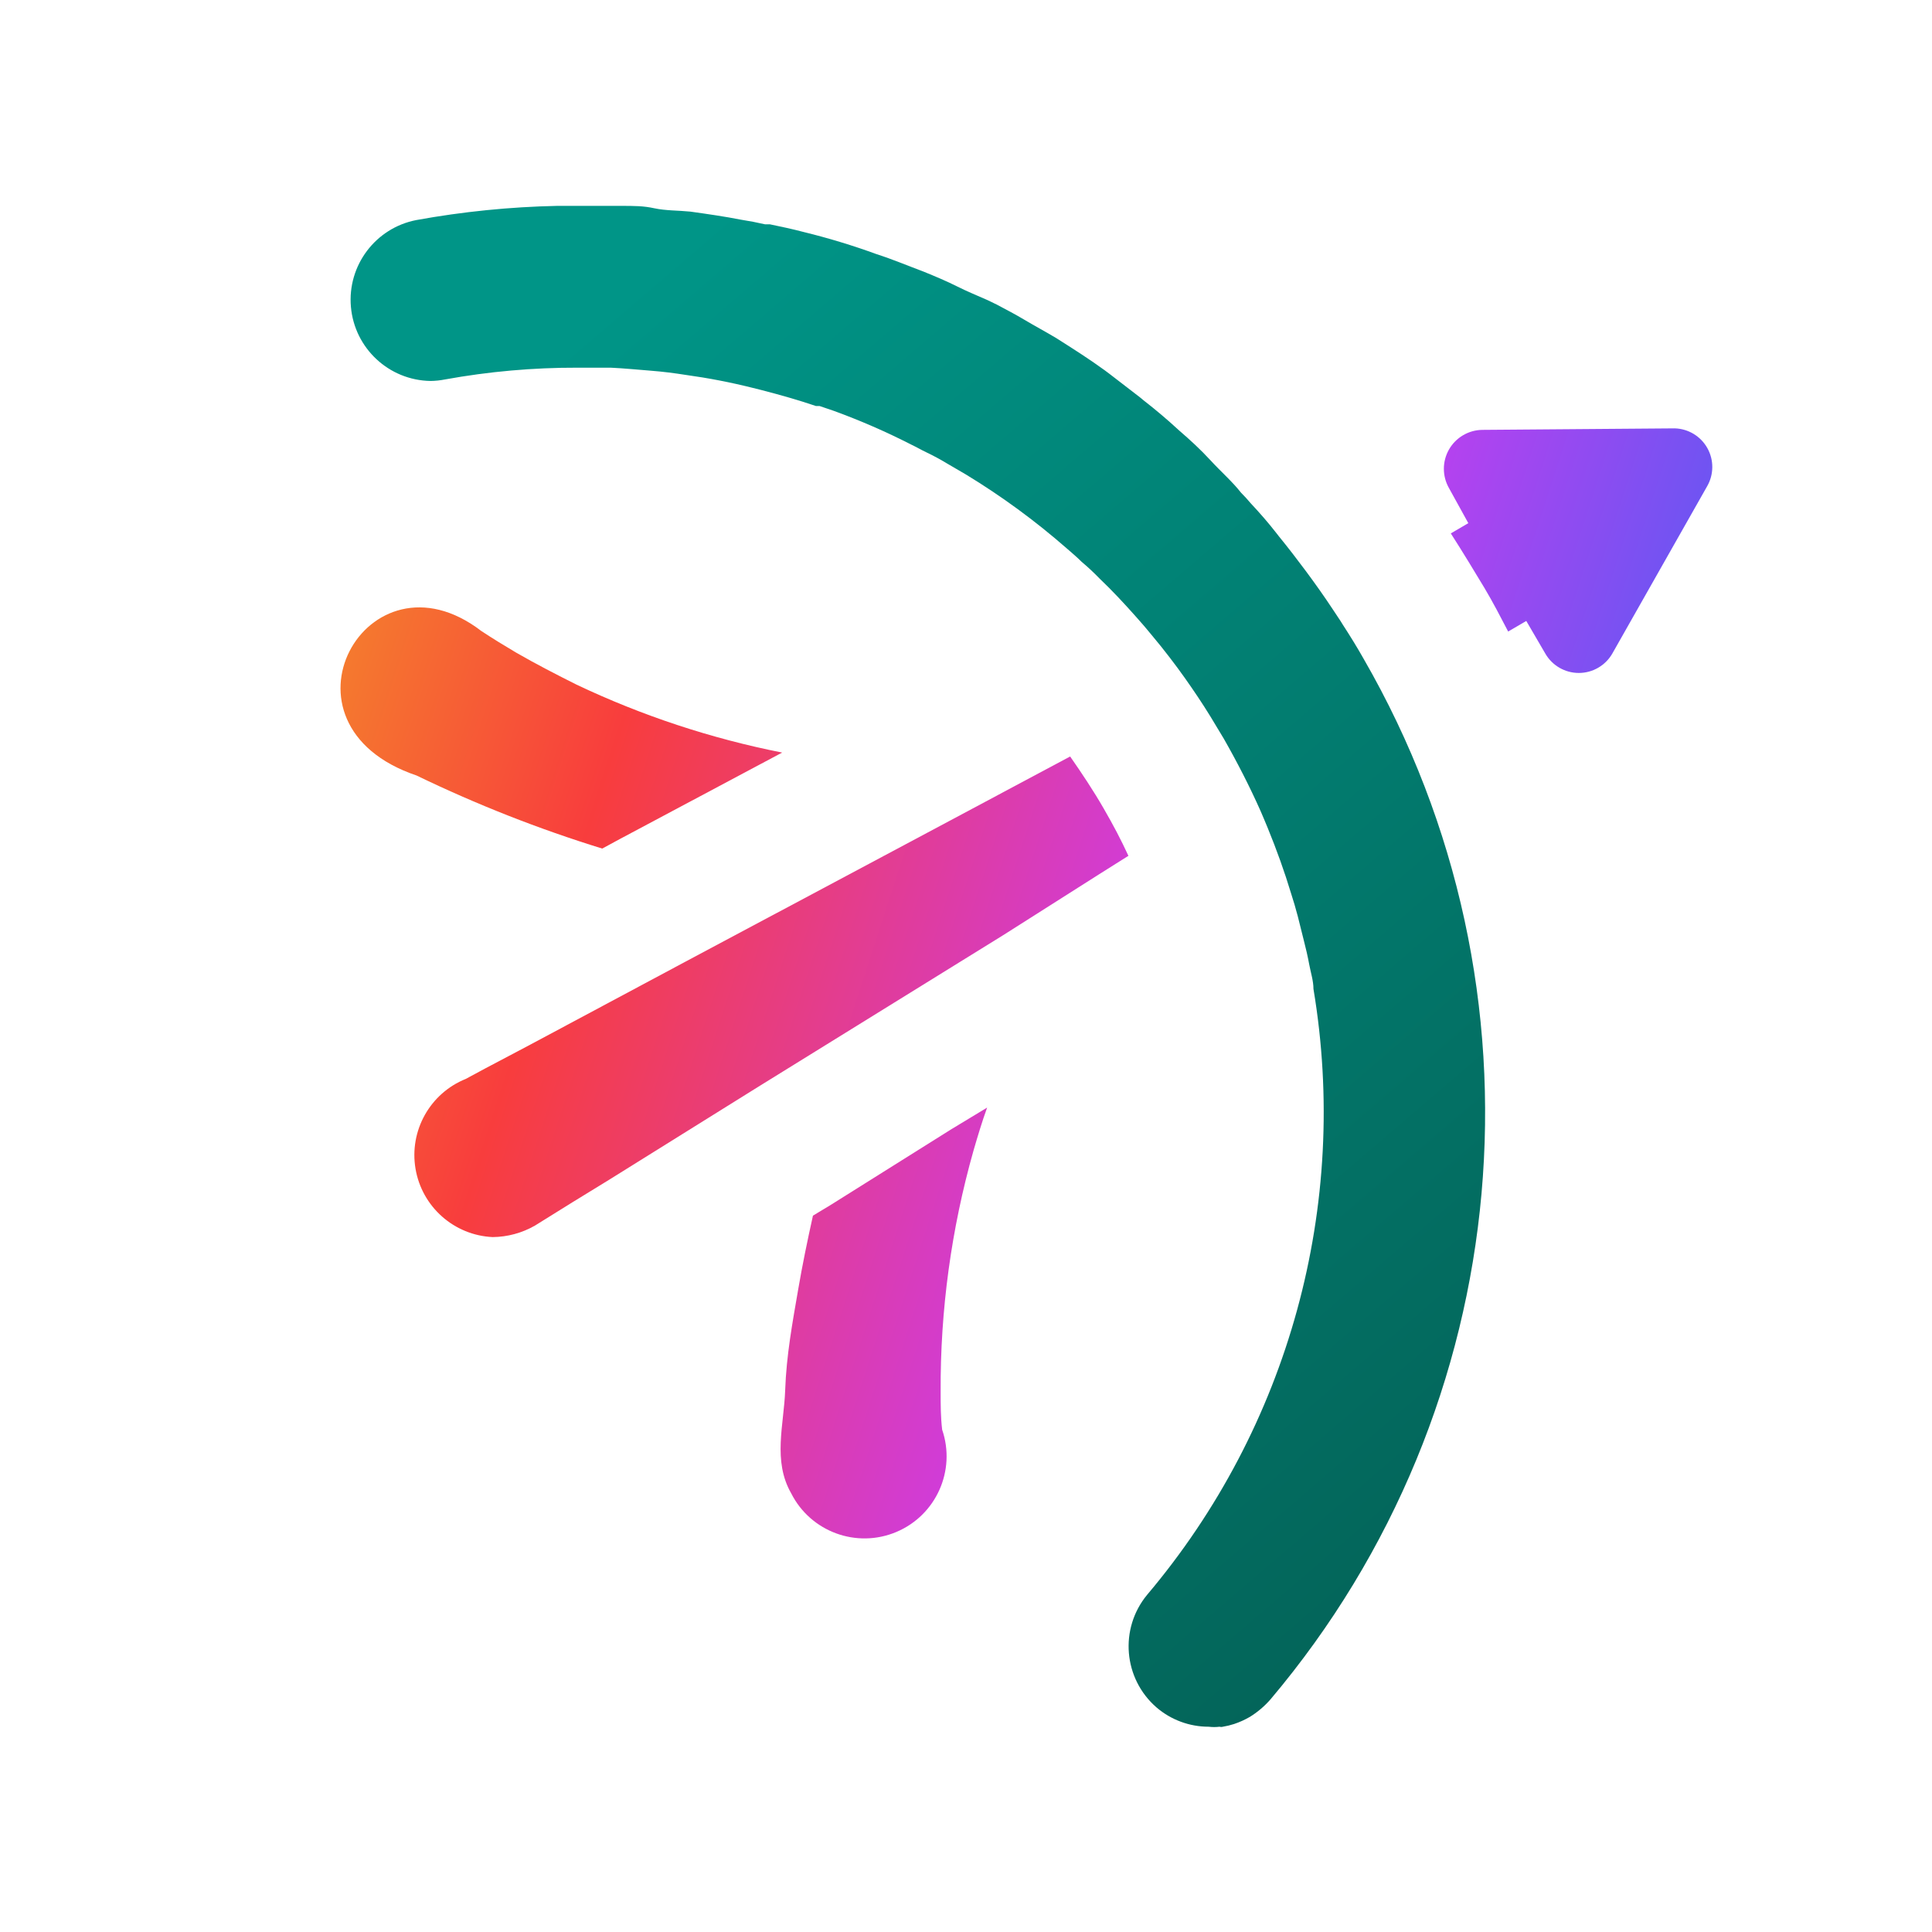
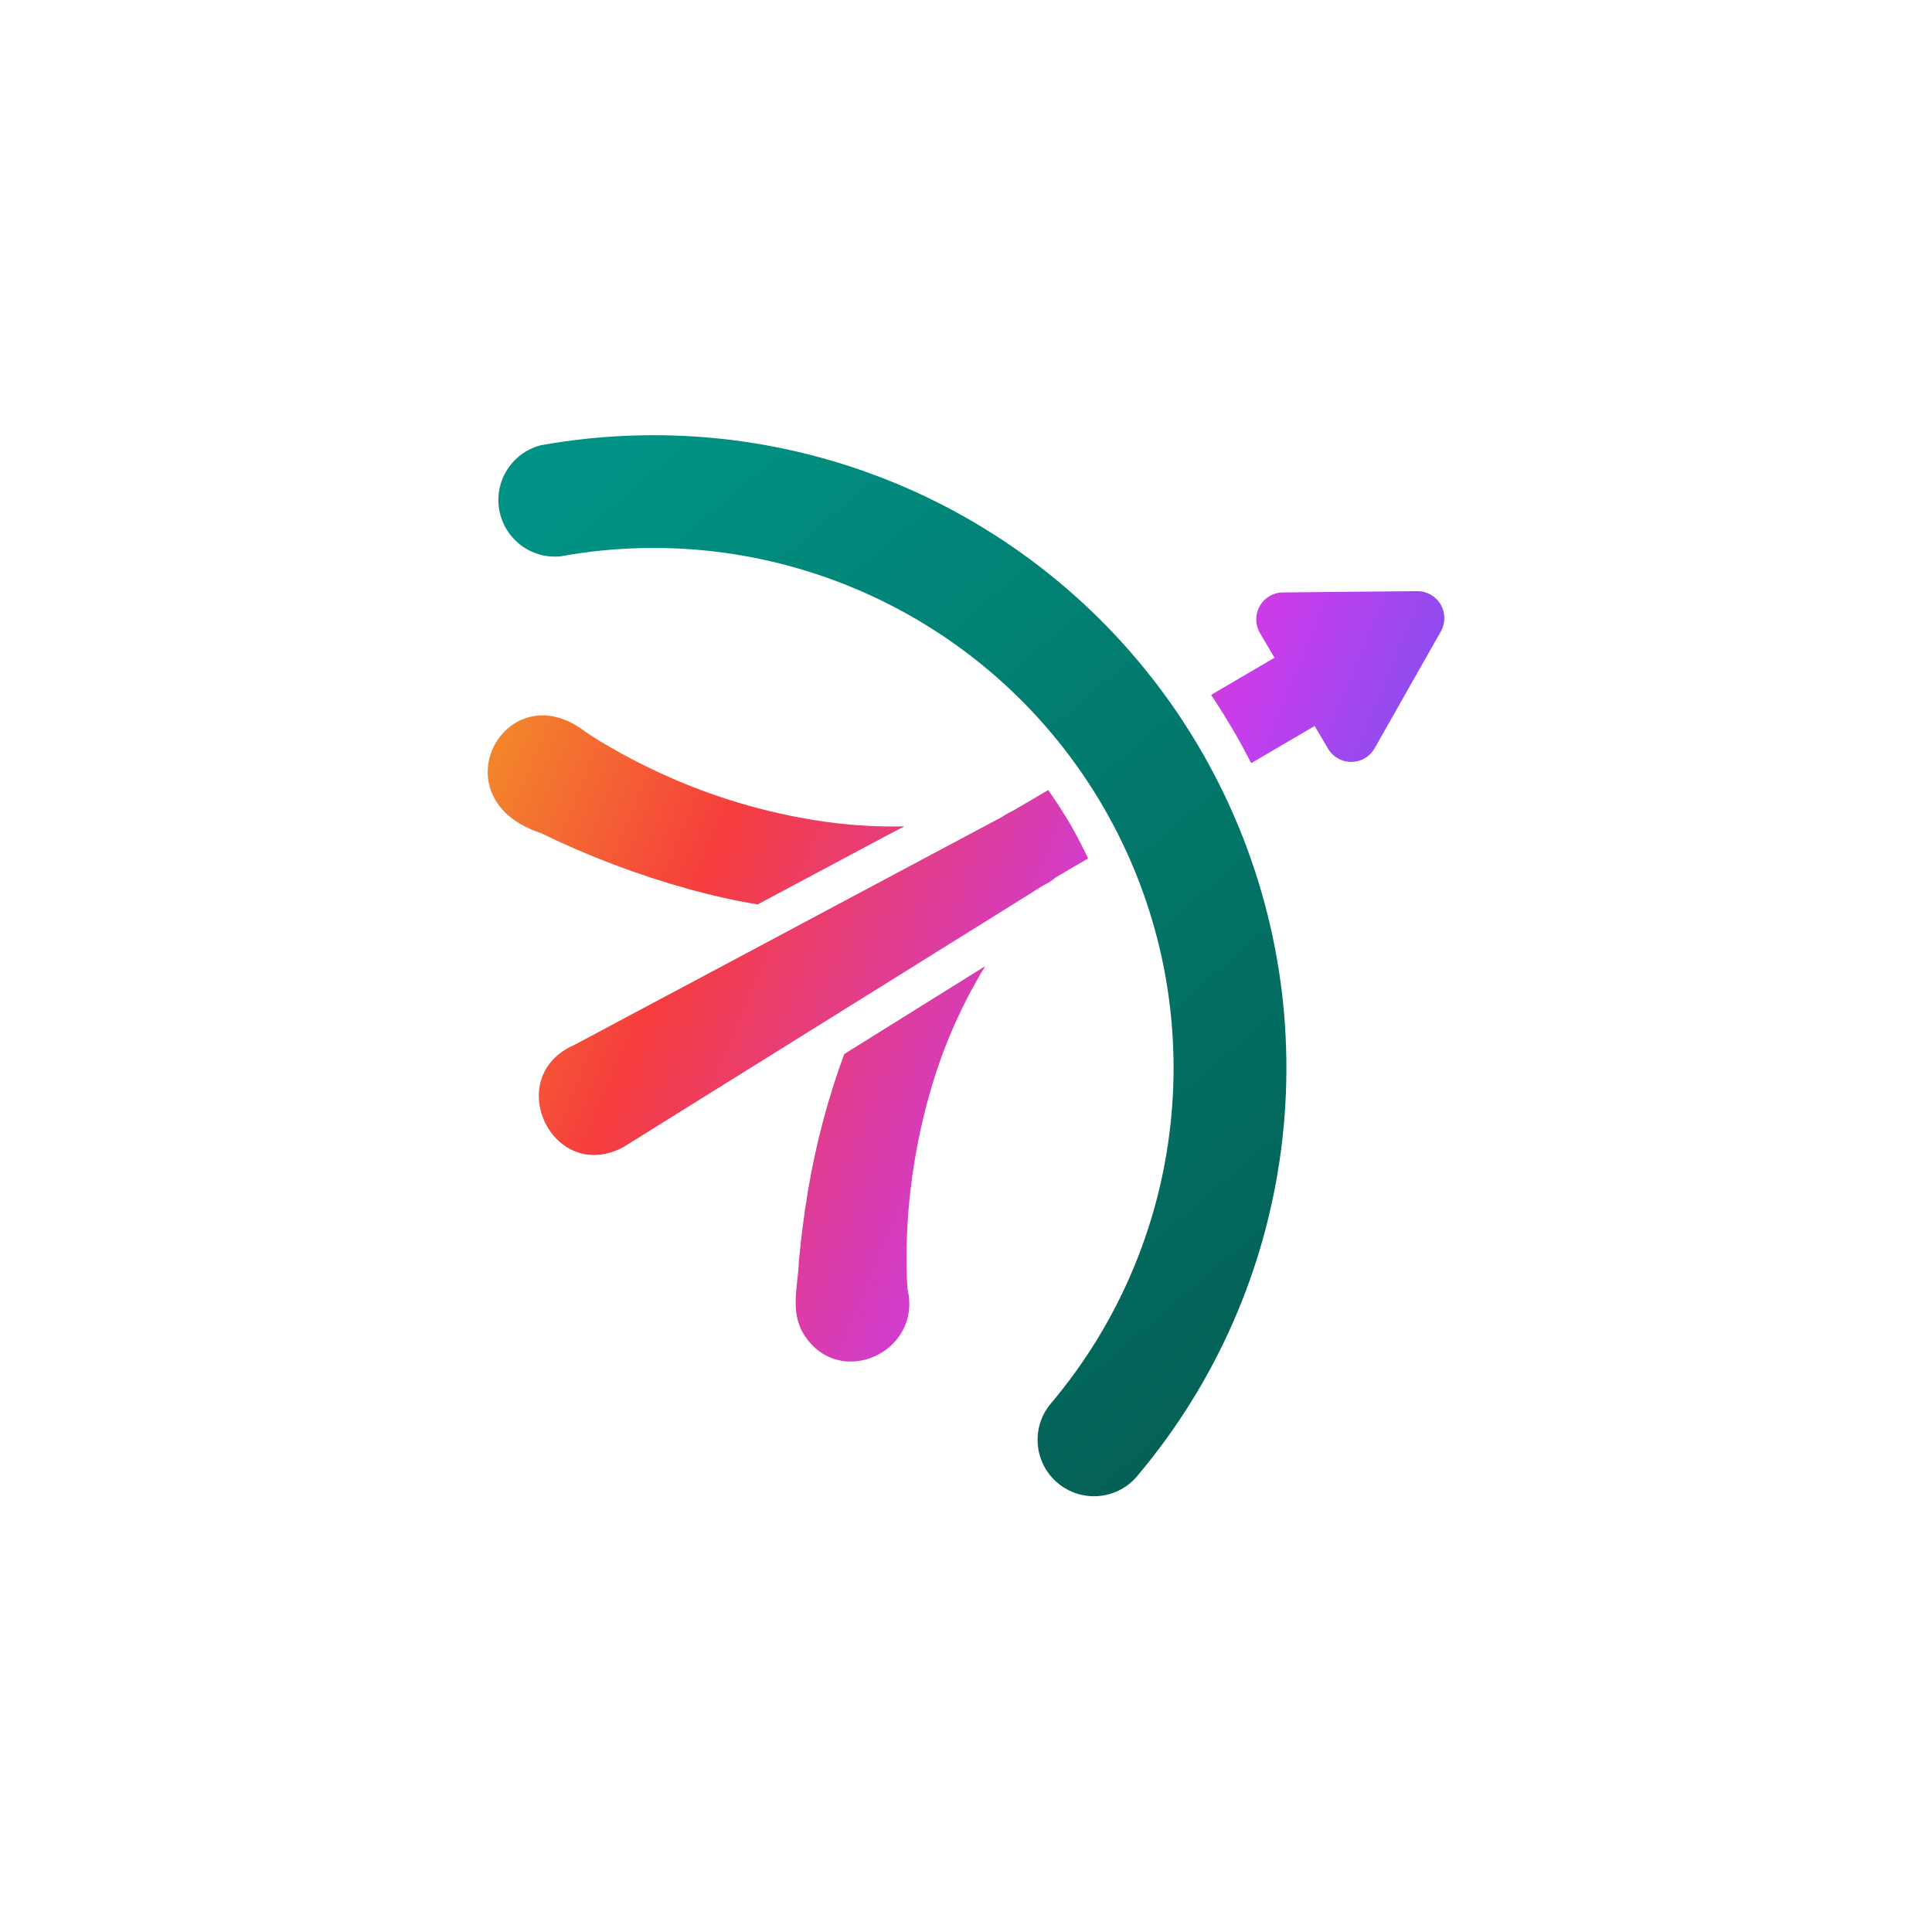
- <svg xmlns="http://www.w3.org/2000/svg" xmlns:xlink="http://www.w3.org/1999/xlink" viewBox="0 0 64 64">
+ <svg xmlns="http://www.w3.org/2000/svg" xmlns:xlink="http://www.w3.org/1999/xlink" viewBox="0 0 512 512">
  <defs>
-     <style>.cls-1{fill:url(#linear-gradient);}.cls-2{fill:url(#linear-gradient-2);}.cls-3{fill:url(#linear-gradient-3);}.cls-4{fill:url(#linear-gradient-4);}.cls-5{fill-rule:evenodd;fill:url(#linear-gradient-5);}</style>
-     <linearGradient id="linear-gradient" x1="10.89" y1="4.3" x2="132.29" y2="43.7" gradientUnits="userSpaceOnUse">
-       <stop offset="0" stop-color="#f39f25" />
-       <stop offset="0.12" stop-color="#f83d3d" />
-       <stop offset="0.28" stop-color="#cb3cee" />
-       <stop offset="0.44" stop-color="#2667f6" />
-       <stop offset="0.56" stop-color="#1cb8e9" />
-       <stop offset="1" stop-color="#d1e926" />
+     <style>.cls-1{fill:url(#linear-gradient);}.cls-2{fill:url(#linear-gradient-2);}.cls-3{fill:url(#linear-gradient-3);}.cls-4{fill:url(#linear-gradient-4);}.cls-5{fill:url(#linear-gradient-5);}.cls-6{fill:url(#linear-gradient-6);}.cls-7{fill:url(#linear-gradient-7);}.cls-8{fill-rule:evenodd;fill:url(#linear-gradient-8);}</style>
+     <linearGradient id="linear-gradient" x1="151.25" y1="94.74" x2="810.05" y2="369.54" gradientUnits="userSpaceOnUse">
+       <stop offset="0" stop-color="#f19d25" />
+       <stop offset="0.12" stop-color="#f63d3d" />
+       <stop offset="0.28" stop-color="#c93cec" />
+       <stop offset="0.44" stop-color="#2667f4" />
+       <stop offset="0.56" stop-color="#1cb6e7" />
+       <stop offset="0.7" stop-color="#2df4b5" />
+       <stop offset="0.87" stop-color="#70ea37" />
+       <stop offset="1" stop-color="#cfe726" />
    </linearGradient>
-     <linearGradient id="linear-gradient-2" x1="5.67" y1="20.39" x2="127.07" y2="59.79" xlink:href="#linear-gradient" />
-     <linearGradient id="linear-gradient-3" x1="1.17" y1="34.25" x2="122.57" y2="73.65" xlink:href="#linear-gradient" />
-     <linearGradient id="linear-gradient-4" x1="3.87" y1="25.93" x2="125.27" y2="65.33" xlink:href="#linear-gradient" />
-     <linearGradient id="linear-gradient-5" x1="18.41" y1="11.59" x2="55.36" y2="54.71" gradientUnits="userSpaceOnUse">
-       <stop offset="0" stop-color="#009587" />
+     <linearGradient id="linear-gradient-2" x1="132.17" y1="204.4" x2="234.7" y2="230.88" gradientUnits="userSpaceOnUse">
+       <stop offset="0" stop-color="#ef3d3d" />
+       <stop offset="1" stop-color="#b72222" />
+     </linearGradient>
+     <linearGradient id="linear-gradient-3" x1="217.07" y1="354.42" x2="253.03" y2="258.52" gradientUnits="userSpaceOnUse">
+       <stop offset="0" stop-color="#2b75f6" />
+       <stop offset="1" stop-color="#1452aa" />
+     </linearGradient>
+     <linearGradient id="linear-gradient-4" x1="105.18" y1="320.77" x2="311.18" y2="203.81" gradientUnits="userSpaceOnUse">
+       <stop offset="0" stop-color="#22f15e" />
+       <stop offset="1" stop-color="#29af4d" />
+     </linearGradient>
+     <linearGradient id="linear-gradient-5" x1="112.68" y1="187.21" x2="771.48" y2="462.01" xlink:href="#linear-gradient" />
+     <linearGradient id="linear-gradient-6" x1="88.75" y1="244.59" x2="747.54" y2="519.39" xlink:href="#linear-gradient" />
+     <linearGradient id="linear-gradient-7" x1="102.97" y1="210.49" x2="761.77" y2="485.29" xlink:href="#linear-gradient" />
+     <linearGradient id="linear-gradient-8" x1="141.26" y1="116.54" x2="347.22" y2="356.89" gradientTransform="translate(11.74 6.94)" gradientUnits="userSpaceOnUse">
+       <stop offset="0" stop-color="#009385" />
      <stop offset="1" stop-color="#045e53" />
    </linearGradient>
  </defs>
-   <g id="Layer_26" data-name="Layer 26">
-     <path class="cls-1" d="M56.55,16.11l-3.14,5.54a1.28,1.28,0,0,1-2.22,0l-.63-1.08-.6.35c-.25-.48-.52-1-.79-1.45s-.73-1.21-1.11-1.8l.58-.34L48,16.17a1.29,1.29,0,0,1,1.1-1.93l6.38-.05A1.28,1.28,0,0,1,56.55,16.11Z" />
-     <path class="cls-2" d="M25.91,24.93l-5.37,2.86-.59.32a43.86,43.86,0,0,1-6.15-2.42C8.8,24,12.16,18,15.94,20.9c.38.25.77.49,1.16.72.66.38,1.34.73,2,1.06A29,29,0,0,0,25.91,24.93Z" />
-     <path class="cls-3" d="M32.7,36.69c-.17.47-.31.94-.45,1.42a28.75,28.75,0,0,0-1.09,8c0,.42,0,.83.05,1.25a2.72,2.72,0,0,1-5,2.11c-.62-1.08-.24-2.27-.2-3.42s.24-2.23.43-3.33c.14-.82.31-1.64.49-2.45l.58-.35,4-2.51Z" />
-     <path class="cls-4" d="M37.38,28.35l-1,.63-3.15,2L25.12,36l-4.94,3.08c-.82.5-1.63,1-2.46,1.52a2.87,2.87,0,0,1-1.4.38,2.72,2.72,0,0,1-.89-5.24l.65-.35,1.44-.76,5.18-2.77,8.44-4.5,3.26-1.74,1.05-.56c.39.56.77,1.13,1.11,1.72S37.13,27.81,37.38,28.35Z" />
-     <path class="cls-5" d="M42.09,56.29a3,3,0,0,1-.68.58,2.79,2.79,0,0,1-.53.24,2.49,2.49,0,0,1-.37.09.2.2,0,0,1-.11,0,1.47,1.47,0,0,1-.36,0,2.65,2.65,0,0,1-1.73-.64A2.68,2.68,0,0,1,38,52.83a24.76,24.76,0,0,0,5.51-20.07c0-.27-.09-.54-.14-.81s-.11-.53-.18-.8-.13-.53-.2-.8-.14-.5-.22-.75c-.22-.73-.48-1.45-.77-2.16-.08-.2-.16-.38-.24-.57-.36-.81-.77-1.61-1.22-2.4l-.44-.73c-.27-.44-.56-.87-.85-1.28s-.7-.95-1.08-1.4c-.17-.21-.35-.42-.53-.62-.39-.44-.79-.87-1.21-1.27a8,8,0,0,0-.6-.56c-.16-.16-.34-.31-.5-.45A24,24,0,0,0,32,15.72l-.6-.35c-.23-.14-.47-.27-.7-.38s-.34-.18-.51-.26a22.68,22.68,0,0,0-2.57-1.12l-.47-.16-.12,0c-.59-.2-1.19-.37-1.81-.53l-.28-.07a20.71,20.71,0,0,0-2.22-.43c-.38-.06-.77-.11-1.16-.14s-.89-.08-1.33-.1l-1.09,0h0a24.23,24.23,0,0,0-4.4.39,2.61,2.61,0,0,1-.48.05,2.69,2.69,0,0,1-.47-5.33,29.56,29.56,0,0,1,4.66-.47h.69c.48,0,.95,0,1.42,0s.75,0,1.12.08.8.07,1.19.11c.57.08,1.13.16,1.69.27q.39.06.78.15l.16,0c.39.08.76.16,1.14.26a22.84,22.84,0,0,1,2.4.73c.53.17,1,.37,1.56.58h0c.37.15.75.31,1.11.49s.64.29,1,.45l.31.15c.3.16.61.32.91.5s.71.4,1.06.61c.55.35,1.09.69,1.61,1.07l.16.12,1,.77.12.1c.4.31.79.64,1.18,1l0,0c.36.31.71.63,1.05,1s.71.69,1,1.06c.11.11.22.23.32.35.3.32.58.64.86,1l.07.09c.31.38.61.77.9,1.16s.61.84.9,1.28c.1.16.22.32.32.49.24.37.47.74.69,1.13A30.11,30.11,0,0,1,42.09,56.29Z" />
+   <g id="Teal_Bow" data-name="Teal Bow">
+     <g id="TealRainbow">
+       <path class="cls-1" d="M375.54,156.66,340,157a7.14,7.14,0,0,0-6.1,10.76l3.85,6.55-16.8,9.84c2.18,3.26,4.26,6.61,6.24,10,1.54,2.67,3,5.37,4.39,8.09l16.82-9.85,3.53,6a7.14,7.14,0,0,0,12.37-.1l17.53-30.94A7.15,7.15,0,0,0,375.54,156.66Z" />
+       <path class="cls-5" d="M235.3,221.27l-34.52,18.41c-6.08-1-12.11-2.36-18.05-4a230.91,230.91,0,0,1-39.4-14.9c-27.91-9.26-9.21-43.22,11.93-26.76,2.11,1.41,4.28,2.76,6.48,4,3.65,2.15,7.42,4.09,11.24,5.91a156.68,156.68,0,0,0,42.24,13.31A130.42,130.42,0,0,0,239.63,219Z" />
+       <path class="cls-6" d="M257,258.59l4.09-2.55a135.41,135.41,0,0,0-14.8,34.07,160.44,160.44,0,0,0-5,25.32,158,158,0,0,0-1.06,19.21c0,2.32.11,4.63.26,6.94,4.06,16.9-18.44,27-27.64,11.76-3.51-6-1.35-12.66-1.14-19.08.58-6.21,1.35-12.39,2.39-18.55a200.68,200.68,0,0,1,9.63-36.38l10.53-6.56Z" />
+       <path class="cls-7" d="M284,219.06c-1.92-3.33-4-6.55-6.21-9.68h0l-9.46,5.54a17.12,17.12,0,0,0-2.69,1.52l-7.34,3.92L240,230.1q-23.52,12.53-47,25.08L164,270.62l-8,4.27c-1.21.65-2.43,1.29-3.64,1.95C132.81,285.25,146.31,314,165.2,304l13.72-8.55,27.53-17.15,45.22-28.18,17.55-10.94,7-4.39a15.73,15.73,0,0,0,3.58-2.29h0l8.56-5Q286.34,223.21,284,219.06Z" />
+       <path class="cls-8" d="M169.2,115.38A169,169,0,0,0,143.28,118a15,15,0,0,0,5.26,29.44A137.81,137.81,0,0,1,278.31,372.15a14.95,14.95,0,0,0,22.82,19.31A167.69,167.69,0,0,0,169.2,115.38Z" />
+     </g>
  </g>
</svg>
